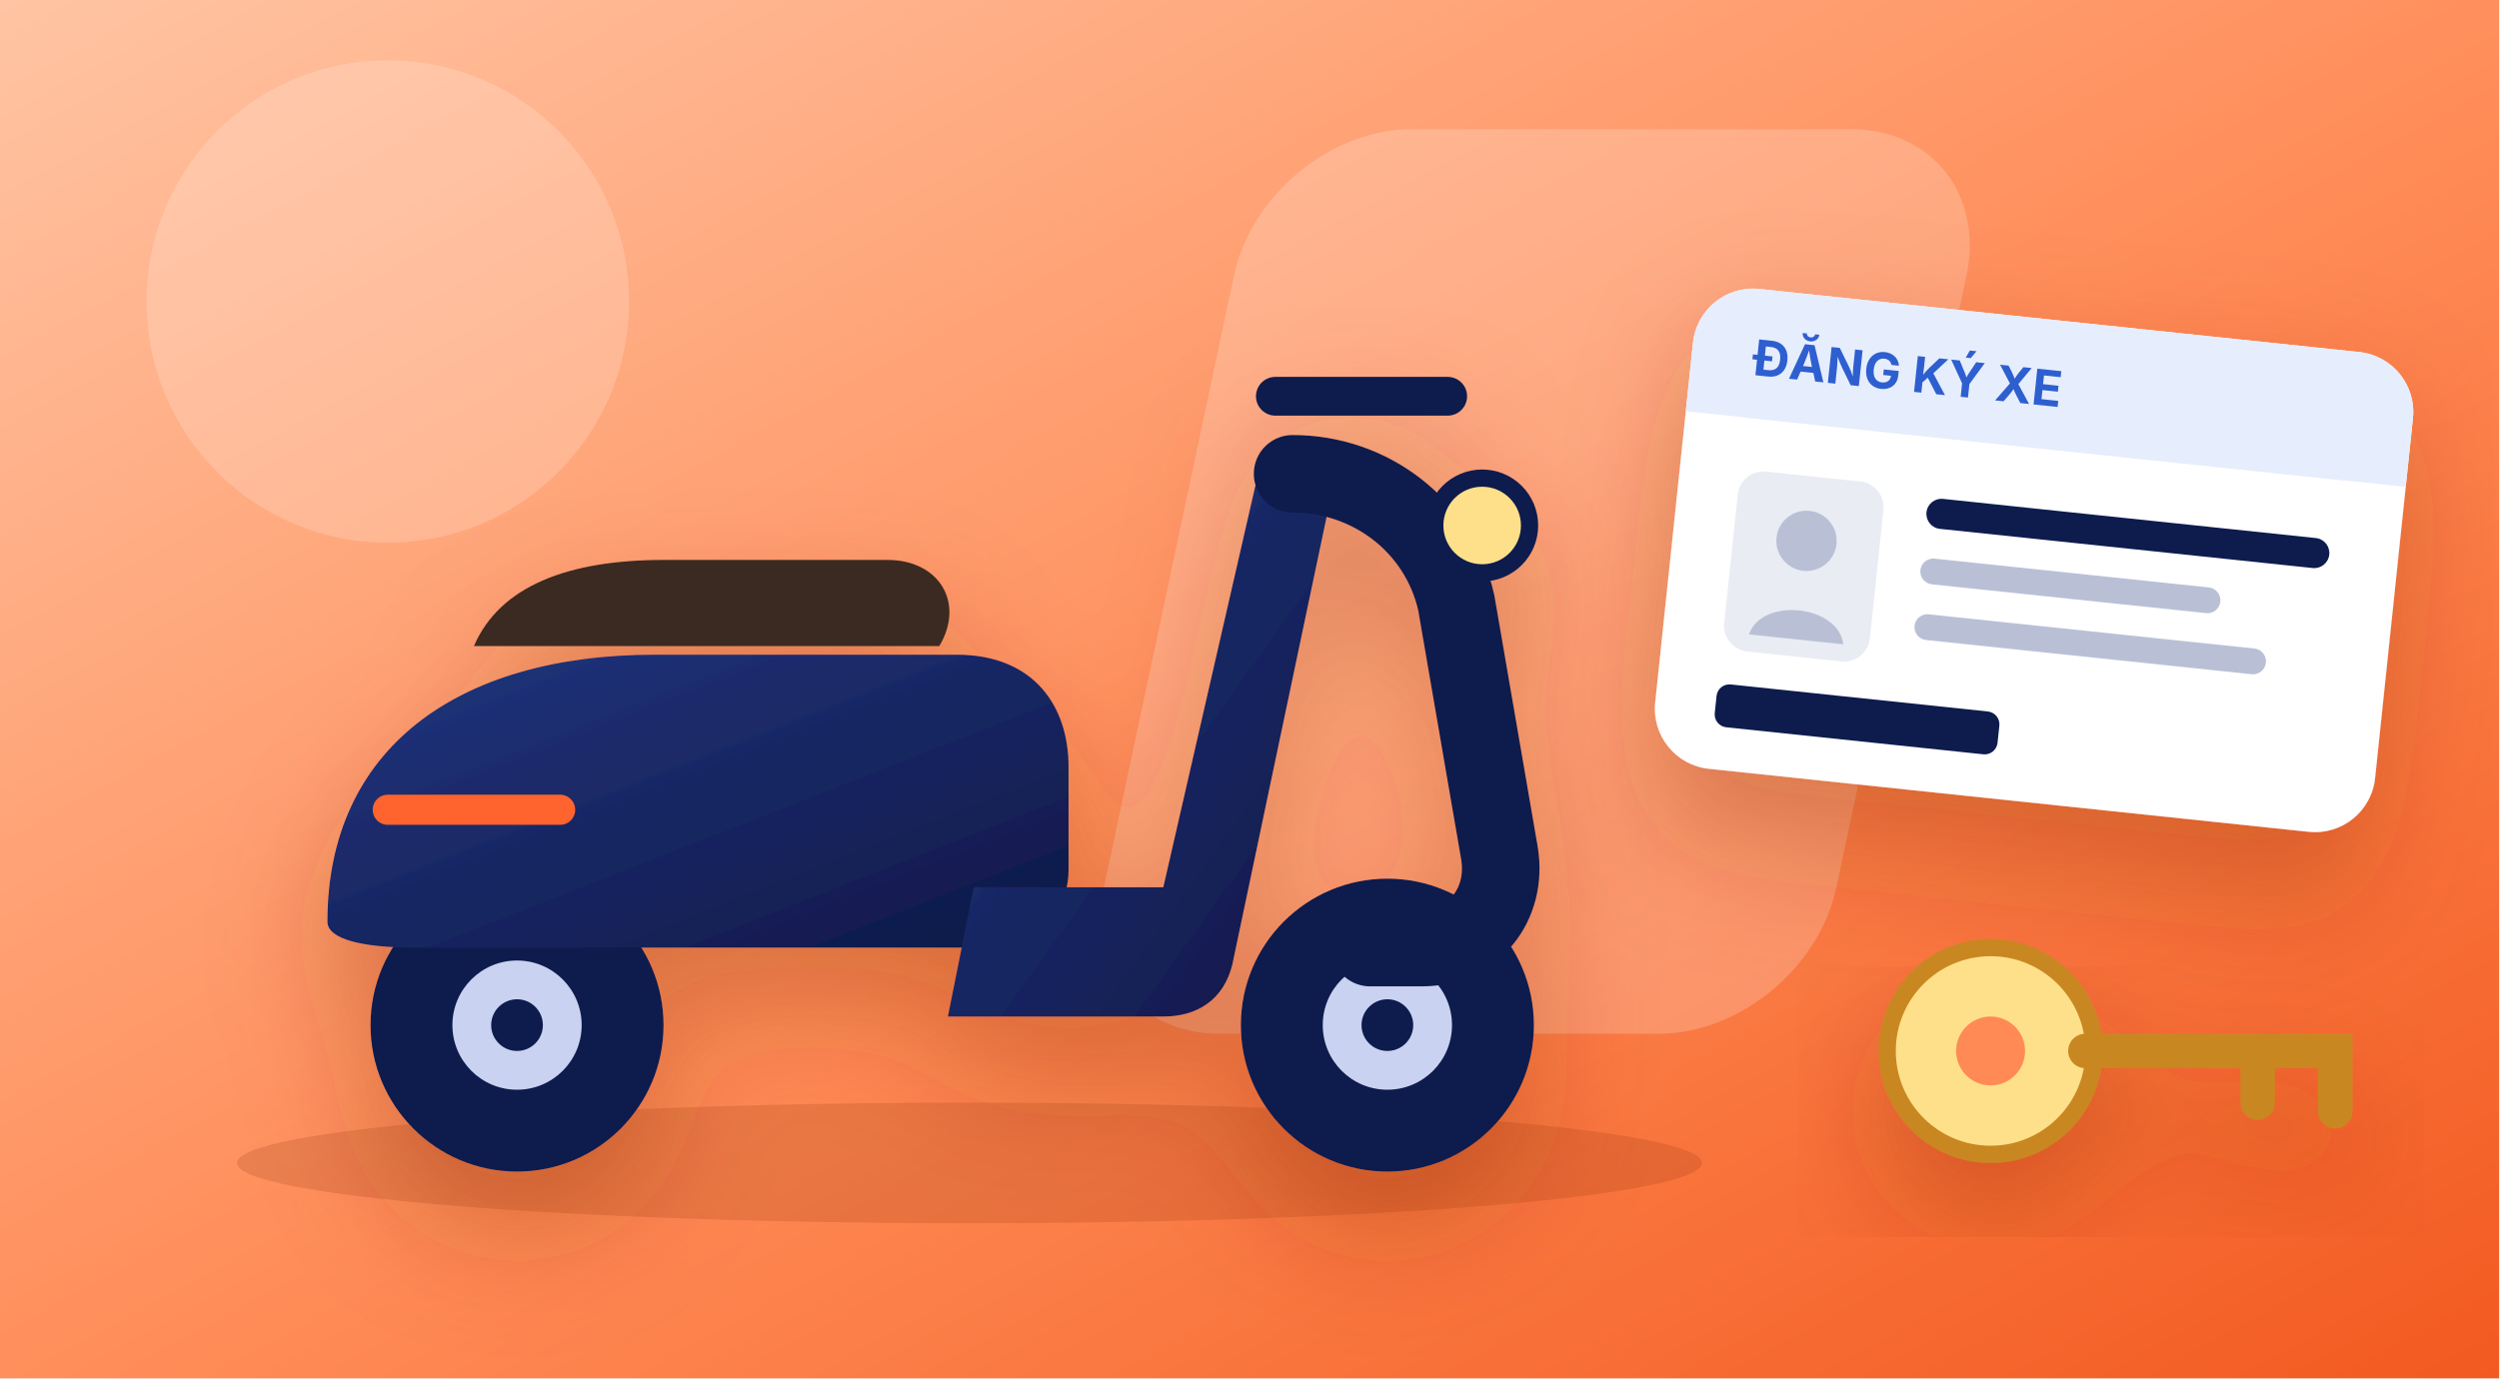
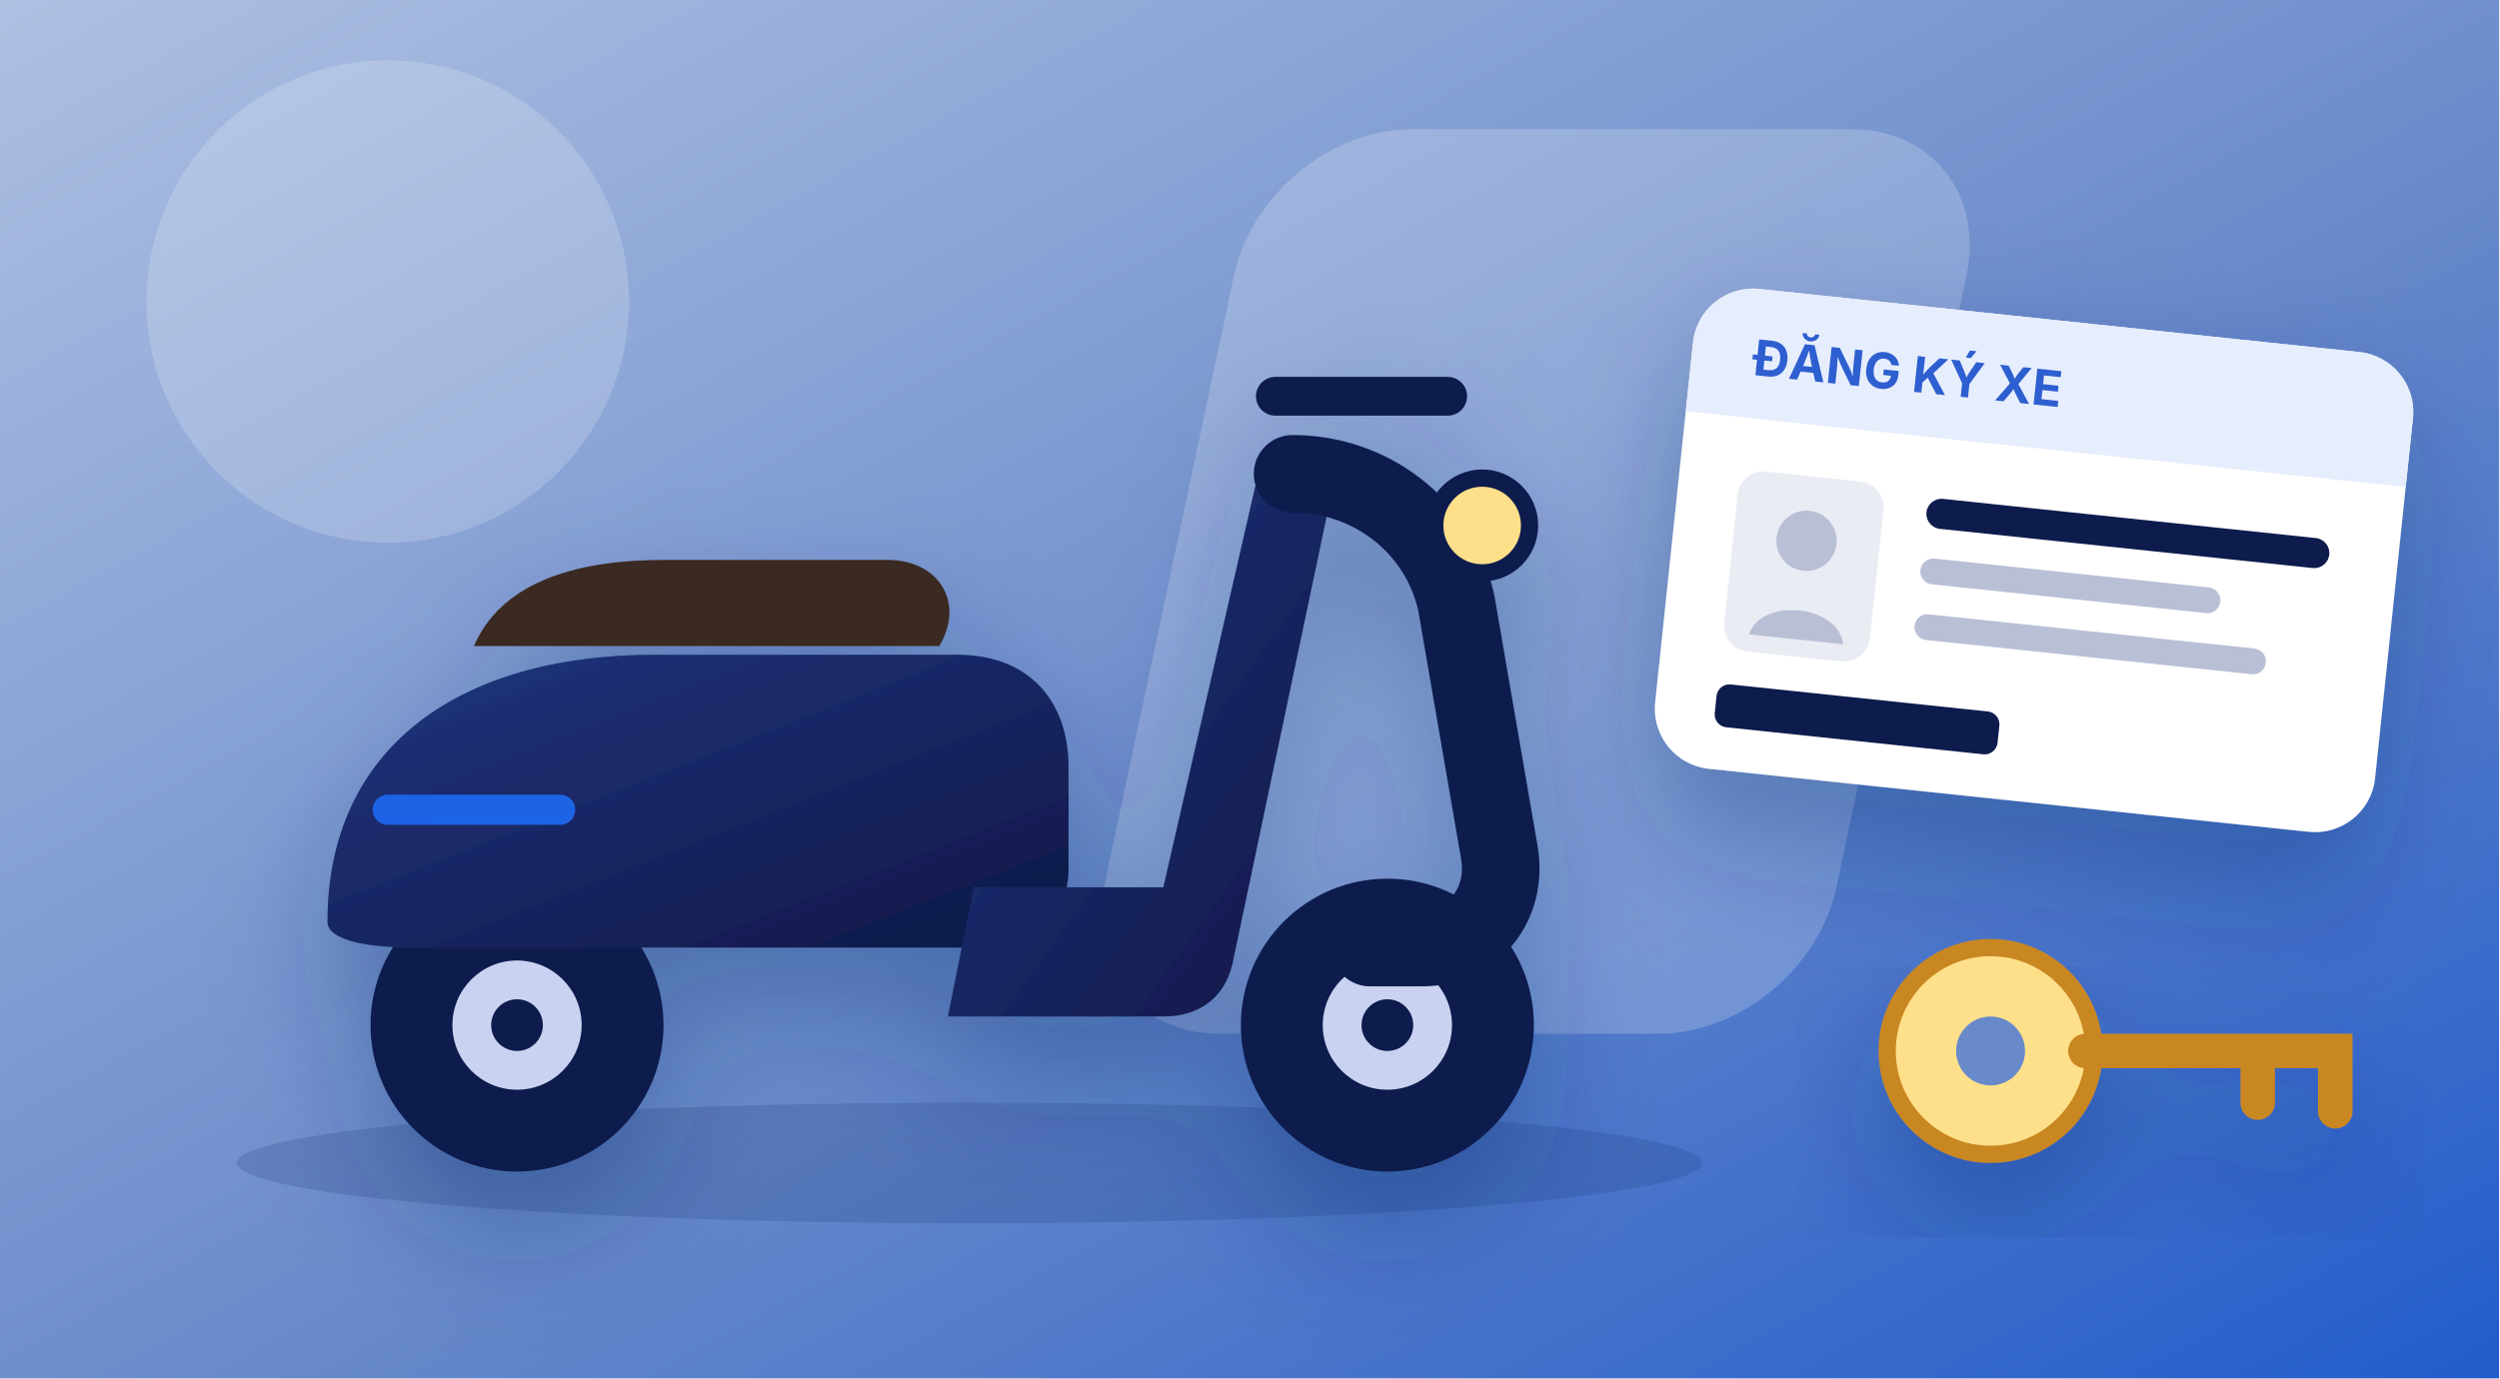
<svg xmlns="http://www.w3.org/2000/svg" viewBox="0 0 580 320" font-family="Inter,Segoe UI,Roboto,Arial,sans-serif">
  <defs>
    <linearGradient id="bg" x1="0" y1="0" x2="1" y2="1">
-       <stop offset="0" stop-color="#FFC4A3" />
-       <stop offset=".55" stop-color="#FF8A55" />
-       <stop offset="1" stop-color="#F25A20" />
+       <stop offset="0" stop-color="#AEC0E2" />
+       <stop offset=".55" stop-color="#698ACA" />
+       <stop offset="1" stop-color="#225CCB" />
    </linearGradient>
    <linearGradient id="body" x1="0" y1="0" x2="1" y2="1">
      <stop offset="0" stop-color="#22357F" />
      <stop offset="1" stop-color="#0E1846" />
    </linearGradient>
    <filter id="sh" x="-20%" y="-20%" width="140%" height="160%">
-       <feDropShadow dx="0" dy="14" stdDeviation="14" flood-color="#8A2C05" flood-opacity=".32" />
+       <feDropShadow dx="0" dy="14" stdDeviation="14" flood-color="#102F6C" flood-opacity=".32" />
    </filter>
  </defs>
  <rect width="580" height="320" fill="url(#bg)" />
  <rect x="300" y="30" width="170" height="210" rx="34" fill="#fff" opacity=".2" transform="skewX(-12)" />
  <circle cx="90" cy="70" r="56" fill="#fff" opacity=".18" />
-   <ellipse cx="225" cy="270" rx="170" ry="14" fill="#8A2C05" opacity=".18" />
+   <ellipse cx="225" cy="270" rx="170" ry="14" fill="#102F6C" opacity=".18" />
  <g filter="url(#sh)">
    <circle cx="120" cy="238" r="34" fill="#101B4D" />
    <circle cx="120" cy="238" r="15" fill="#C9D2F0" />
    <circle cx="120" cy="238" r="6" fill="#101B4D" />
    <circle cx="322" cy="238" r="34" fill="#101B4D" />
    <circle cx="322" cy="238" r="15" fill="#C9D2F0" />
    <circle cx="322" cy="238" r="6" fill="#101B4D" />
    <path d="M76 214c0-40 30-62 76-62h70c18 0 26 12 26 26v24c0 10-8 18-18 18H96c-12 0-20-2-20-6z" fill="url(#body)" />
    <path d="M110 150c6-14 22-20 44-20h52c12 0 18 10 12 20z" fill="#3A2A22" />
    <path d="M226 206h44l22-96h18l-24 114c-2 8-8 12-16 12h-50z" fill="url(#body)" />
    <path d="M300 110c18 0 34 12 38 30l10 58c2 12-6 22-18 22h-12" fill="none" stroke="#101B4D" stroke-width="18" stroke-linecap="round" />
    <path d="M296 92h40" stroke="#101B4D" stroke-width="9" stroke-linecap="round" />
    <circle cx="344" cy="122" r="11" fill="#FFE08A" stroke="#101B4D" stroke-width="4" />
-     <path d="M90 188h40" stroke="#FF642E" stroke-width="7" stroke-linecap="round" />
+     <path d="M90 188h40" stroke="#1F63E6" stroke-width="7" stroke-linecap="round" />
  </g>
  <g filter="url(#sh)" transform="rotate(6 470 150)">
    <rect x="386" y="74" width="168" height="112" rx="14" fill="#fff" />
    <rect x="386" y="74" width="168" height="30" rx="14" fill="#E6EDFC" />
    <rect x="386" y="90" width="168" height="14" fill="#E6EDFC" />
    <text x="400" y="94" font-size="11.5" font-weight="700" fill="#2F5FD0">ĐĂNG KÝ XE</text>
    <rect x="400" y="116" width="34" height="42" rx="6" fill="#E9ECF3" />
    <circle cx="417" cy="131" r="7" fill="#B9C0D6" />
    <path d="M406 154c2-9 20-9 22 0" fill="#B9C0D6" />
    <rect x="444" y="118" width="94" height="7" rx="3.5" fill="#101B4D" />
    <rect x="444" y="132" width="70" height="6" rx="3" fill="#B9C0D6" />
    <rect x="444" y="145" width="82" height="6" rx="3" fill="#B9C0D6" />
    <rect x="400" y="166" width="66" height="10" rx="3" fill="#101B4D" />
  </g>
  <g filter="url(#sh)">
    <circle cx="462" cy="244" r="24" fill="#FFE08A" stroke="#C98722" stroke-width="4" />
-     <circle cx="462" cy="244" r="8" fill="#FF8A55" />
+     <circle cx="462" cy="244" r="8" fill="#698ACA" />
    <path d="M484 244h58v14M524 244v12" stroke="#C98722" stroke-width="8" stroke-linecap="round" fill="none" />
  </g>
</svg>
